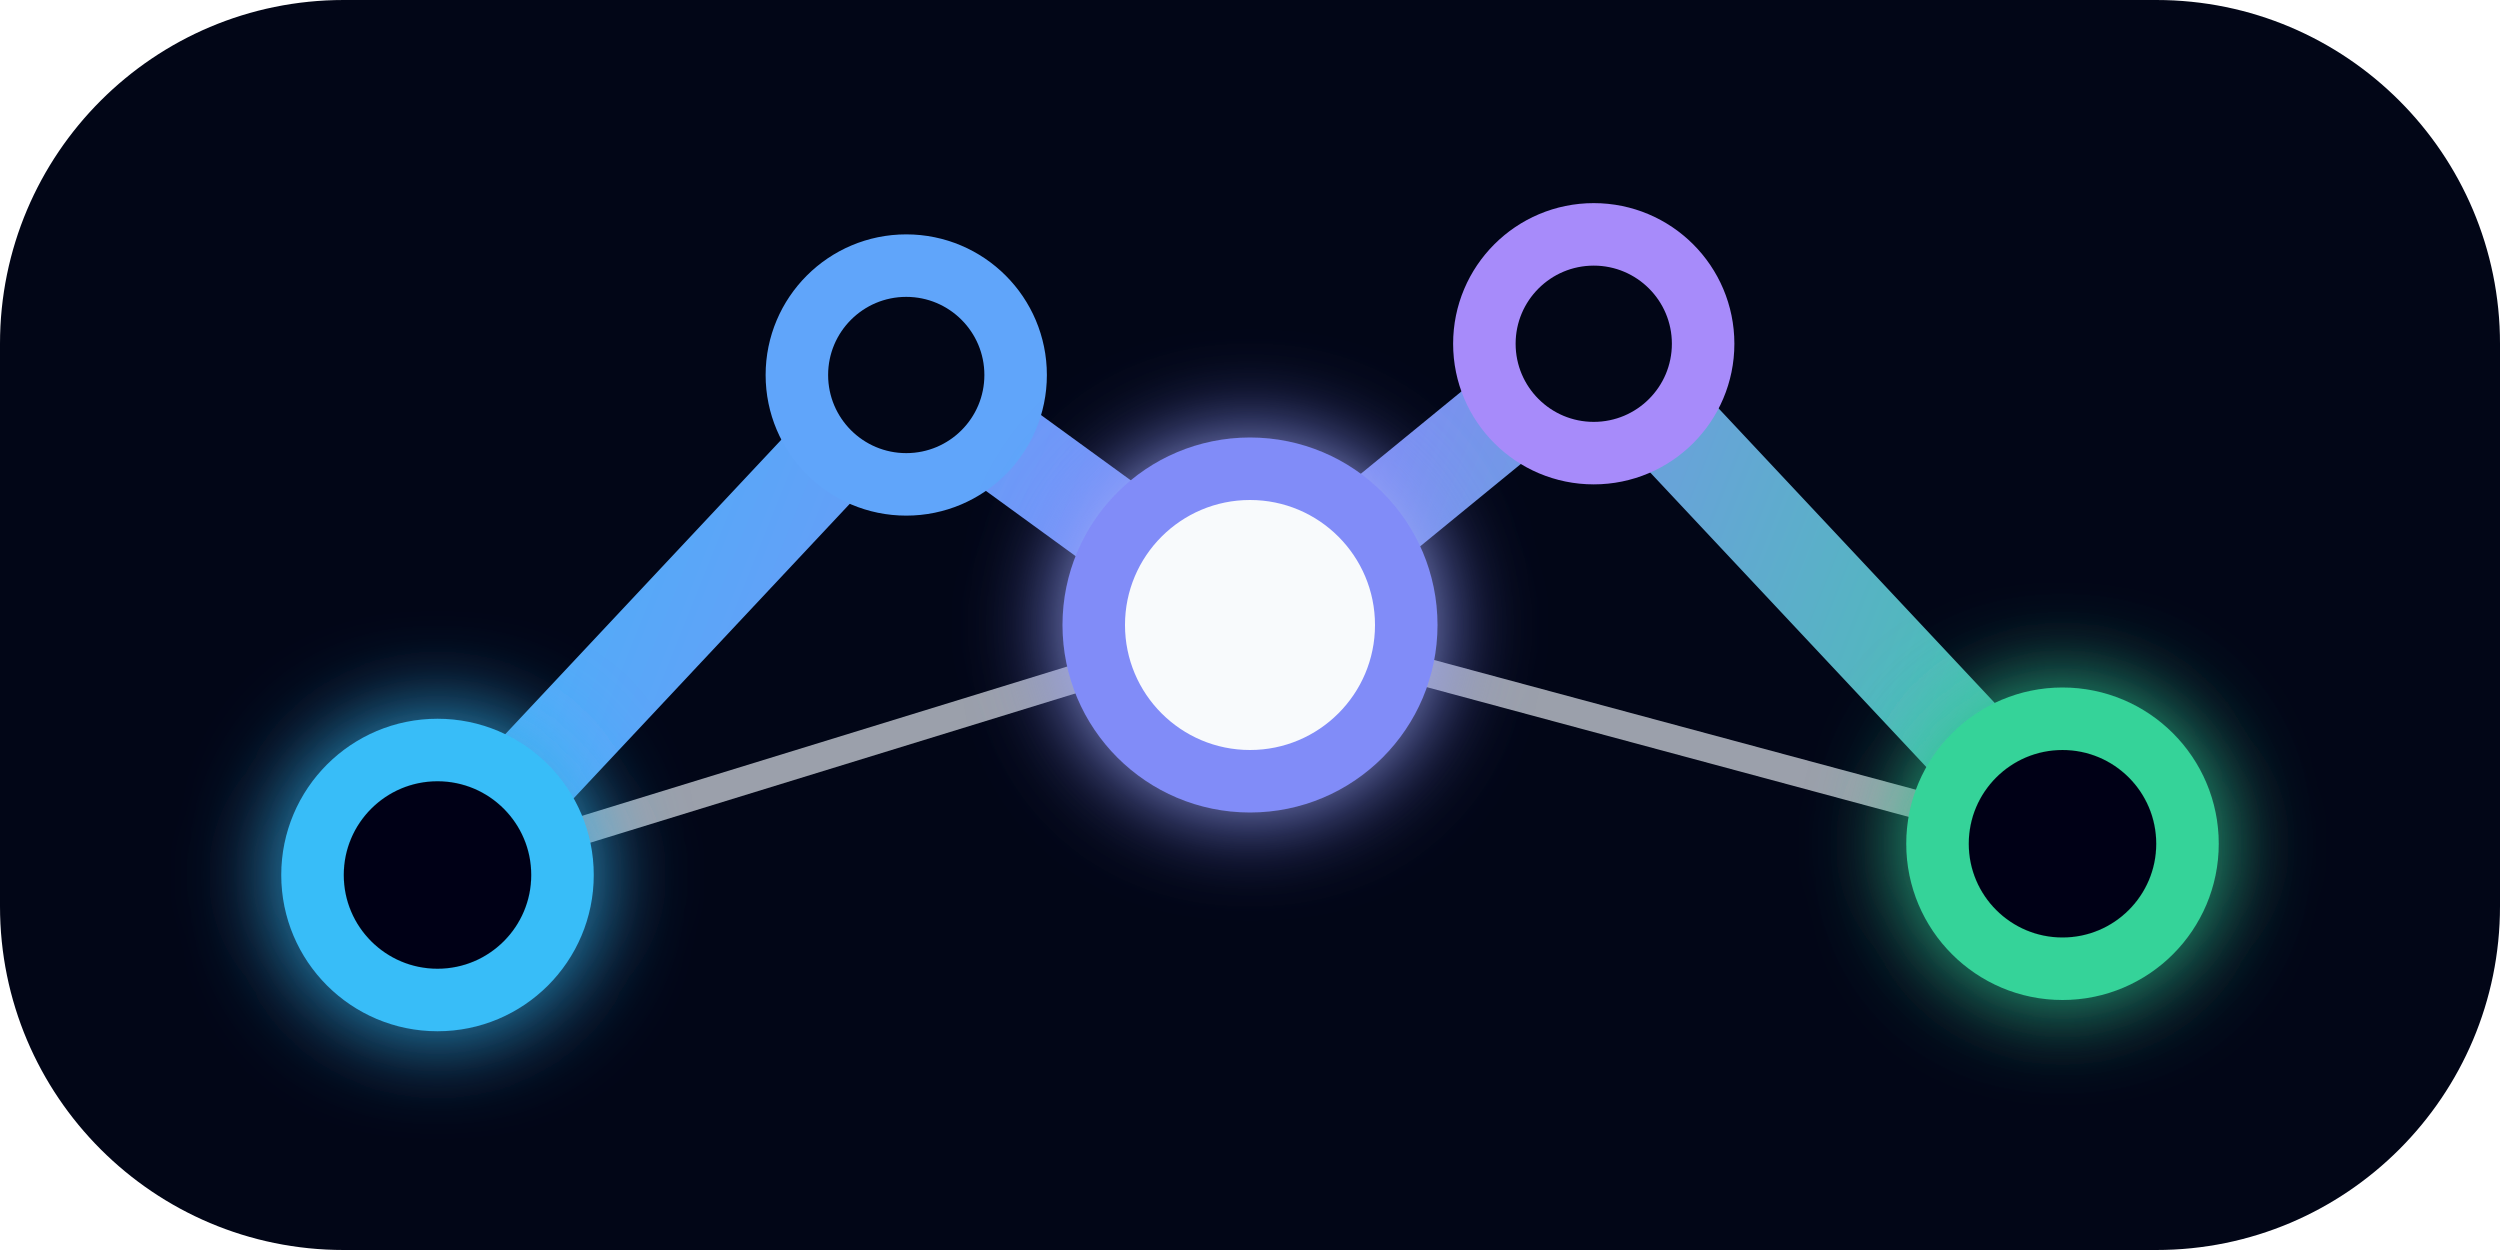
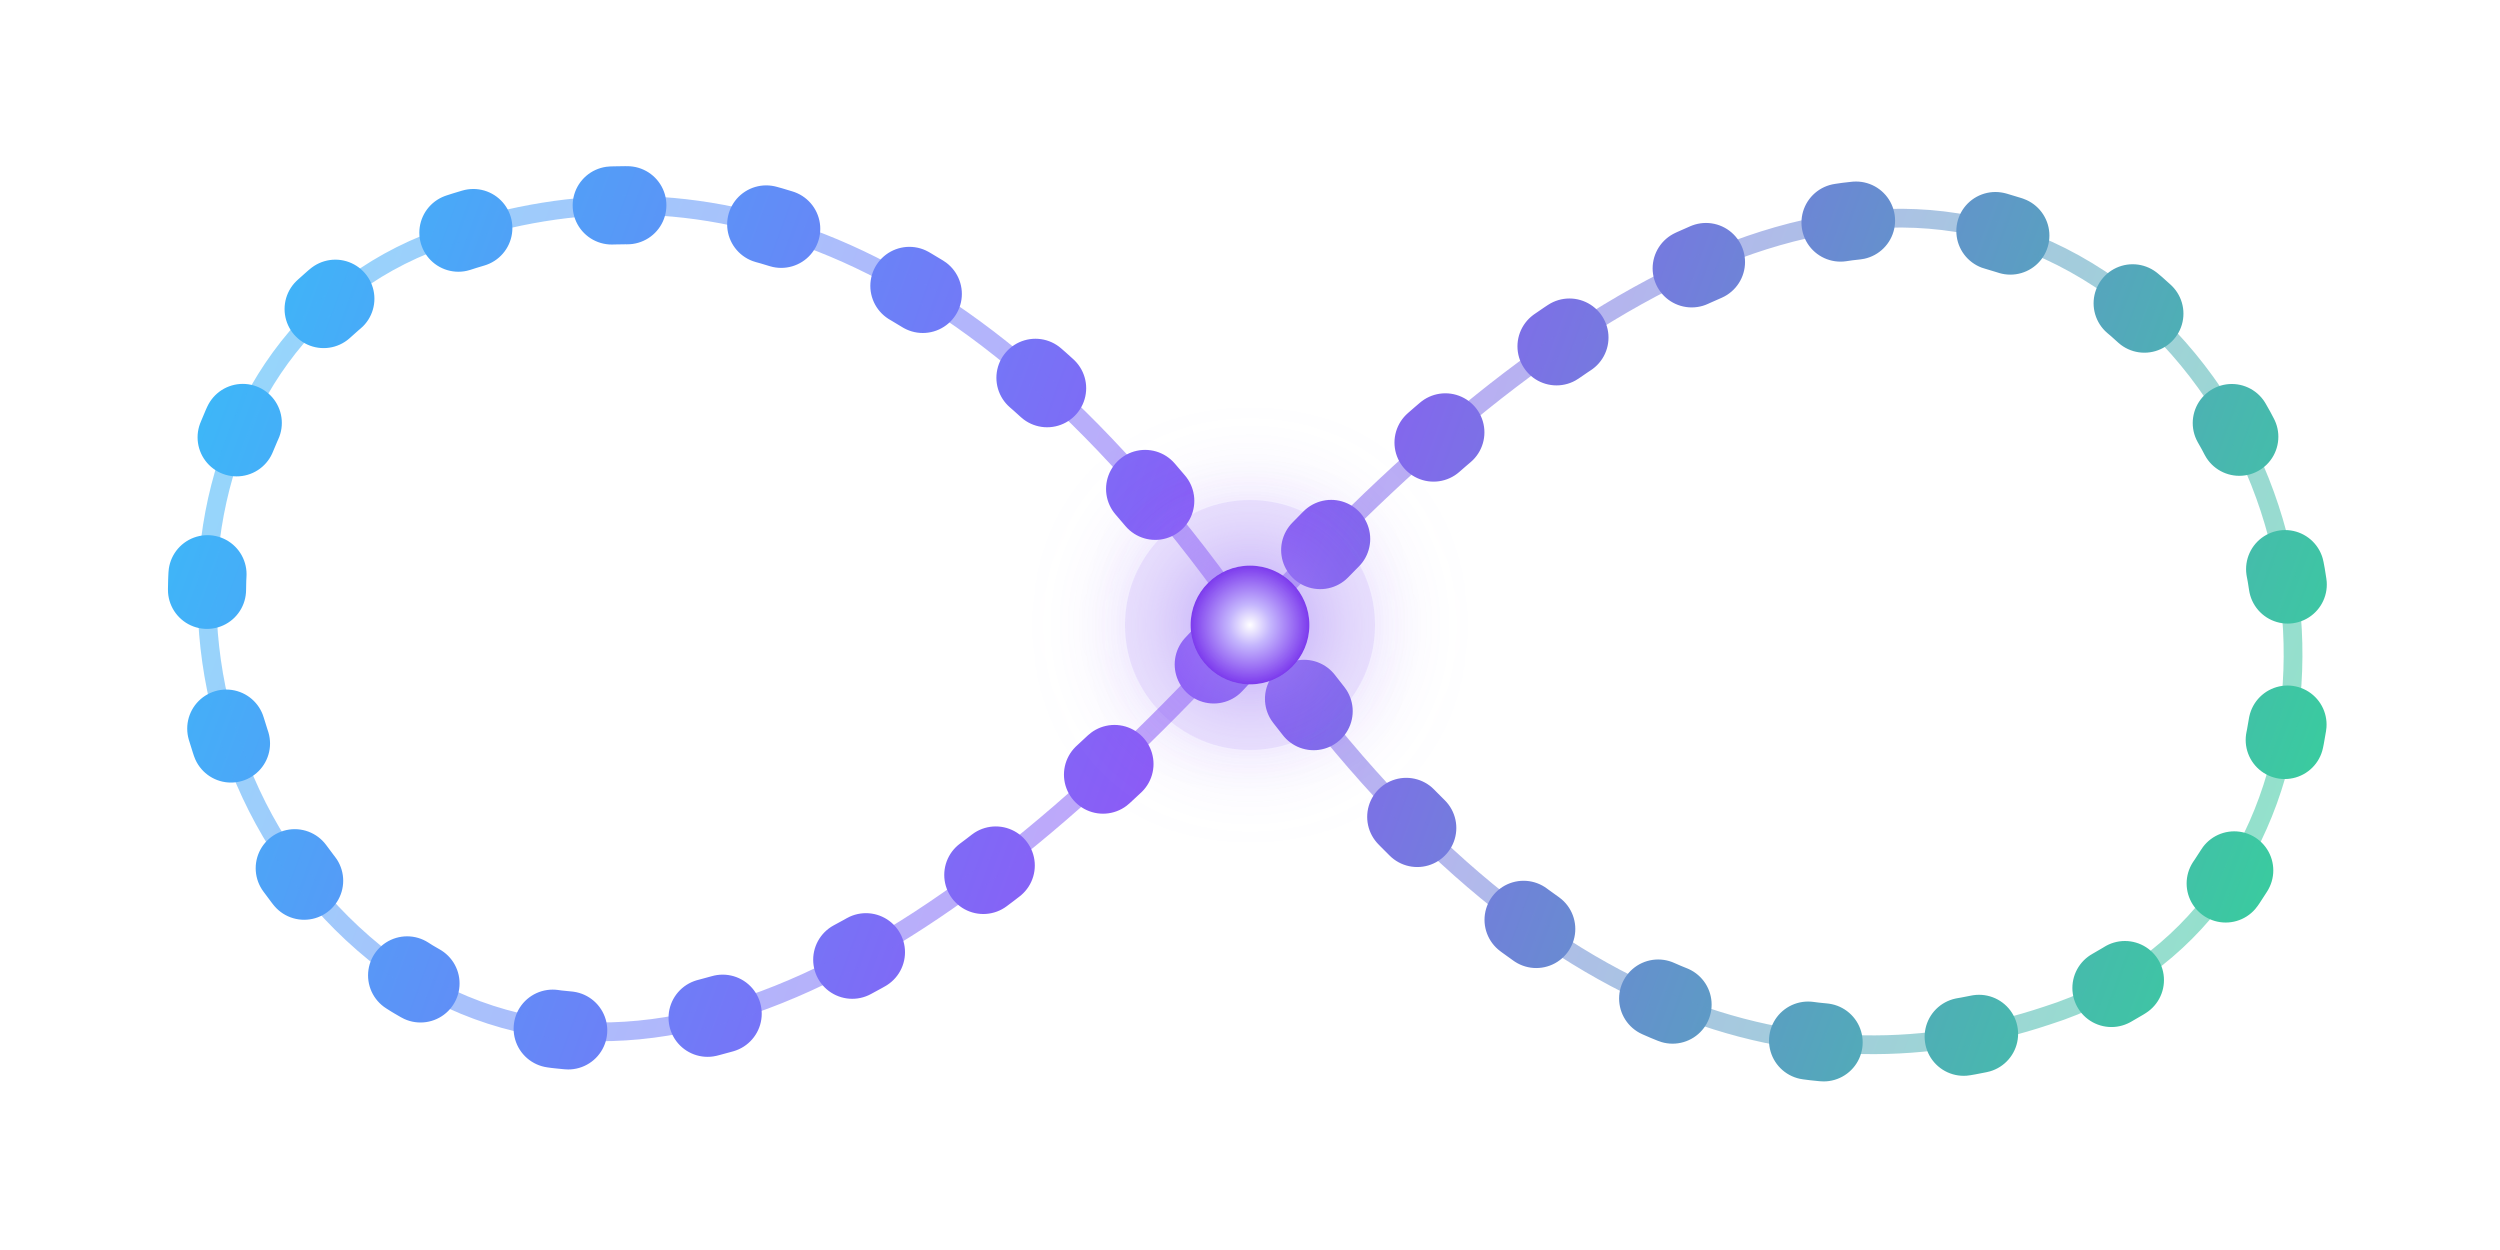
<svg xmlns="http://www.w3.org/2000/svg" viewBox="0 0 160 80" role="img" aria-labelledby="title desc">
  <defs>
-     <linearGradient id="flow" x1="20" y1="16" x2="140" y2="64" gradientUnits="userSpaceOnUse">
+     <linearGradient id="flow" x1="12" y1="15" x2="148" y2="65" gradientUnits="userSpaceOnUse">
      <stop stop-color="#38BDF8" />
-       <stop offset=".5" stop-color="#818CF8" />
+       <stop offset=".48" stop-color="#8B5CF6" />
      <stop offset="1" stop-color="#34D399" />
    </linearGradient>
+     <radialGradient id="core">
+       <stop stop-color="#fff" />
+       <stop offset=".35" stop-color="#C4B5FD" />
+       <stop offset="1" stop-color="#7C3AED" />
+     </radialGradient>
    <filter id="glow" x="-100%" y="-100%" width="300%" height="300%">
      <feGaussianBlur stdDeviation="3" result="b" />
      <feMerge>
        <feMergeNode in="b" />
        <feMergeNode in="SourceGraphic" />
      </feMerge>
    </filter>
  </defs>
-   <rect width="160" height="80" rx="22" fill="#020617" />
-   <path d="M28 56 58 24 80 40 102 22 132 54" fill="none" stroke="url(#flow)" stroke-width="6" stroke-linecap="round" stroke-linejoin="round" />
-   <path d="M28 56 80 40 132 54" fill="none" stroke="#E2E8F0" stroke-width="1.8" stroke-linecap="round" stroke-linejoin="round" opacity=".68" />
-   <circle cx="28" cy="56" r="8" fill="#020617" stroke="#38BDF8" stroke-width="4" filter="url(#glow)" />
-   <circle cx="58" cy="24" r="7" fill="#020617" stroke="#60A5FA" stroke-width="4" />
-   <circle cx="80" cy="40" r="10" fill="#F8FAFC" stroke="#818CF8" stroke-width="4" filter="url(#glow)" />
-   <circle cx="102" cy="22" r="7" fill="#020617" stroke="#A78BFA" stroke-width="4" />
-   <circle cx="132" cy="54" r="8" fill="#020617" stroke="#34D399" stroke-width="4" filter="url(#glow)" />
+   <path d="M80 40C62 14 44 10 29 15C10 21 8 48 24 61C41 74 62 60 80 40C98 20 119 6 136 19C152 32 150 59 131 65C116 70 98 66 80 40Z" fill="none" stroke="url(#flow)" stroke-width="5" stroke-linecap="round" stroke-dasharray="1 9" />
+   <path d="M80 40C62 14 44 10 29 15C10 21 8 48 24 61C41 74 62 60 80 40C98 20 119 6 136 19C152 32 150 59 131 65C116 70 98 66 80 40Z" fill="none" stroke="url(#flow)" stroke-width="1.2" opacity=".55" />
+   <circle cx="80" cy="40" r="8" fill="#8B5CF6" opacity=".18" filter="url(#glow)" />
+   <circle cx="80" cy="40" r="3.8" fill="url(#core)" filter="url(#glow)" />
</svg>
